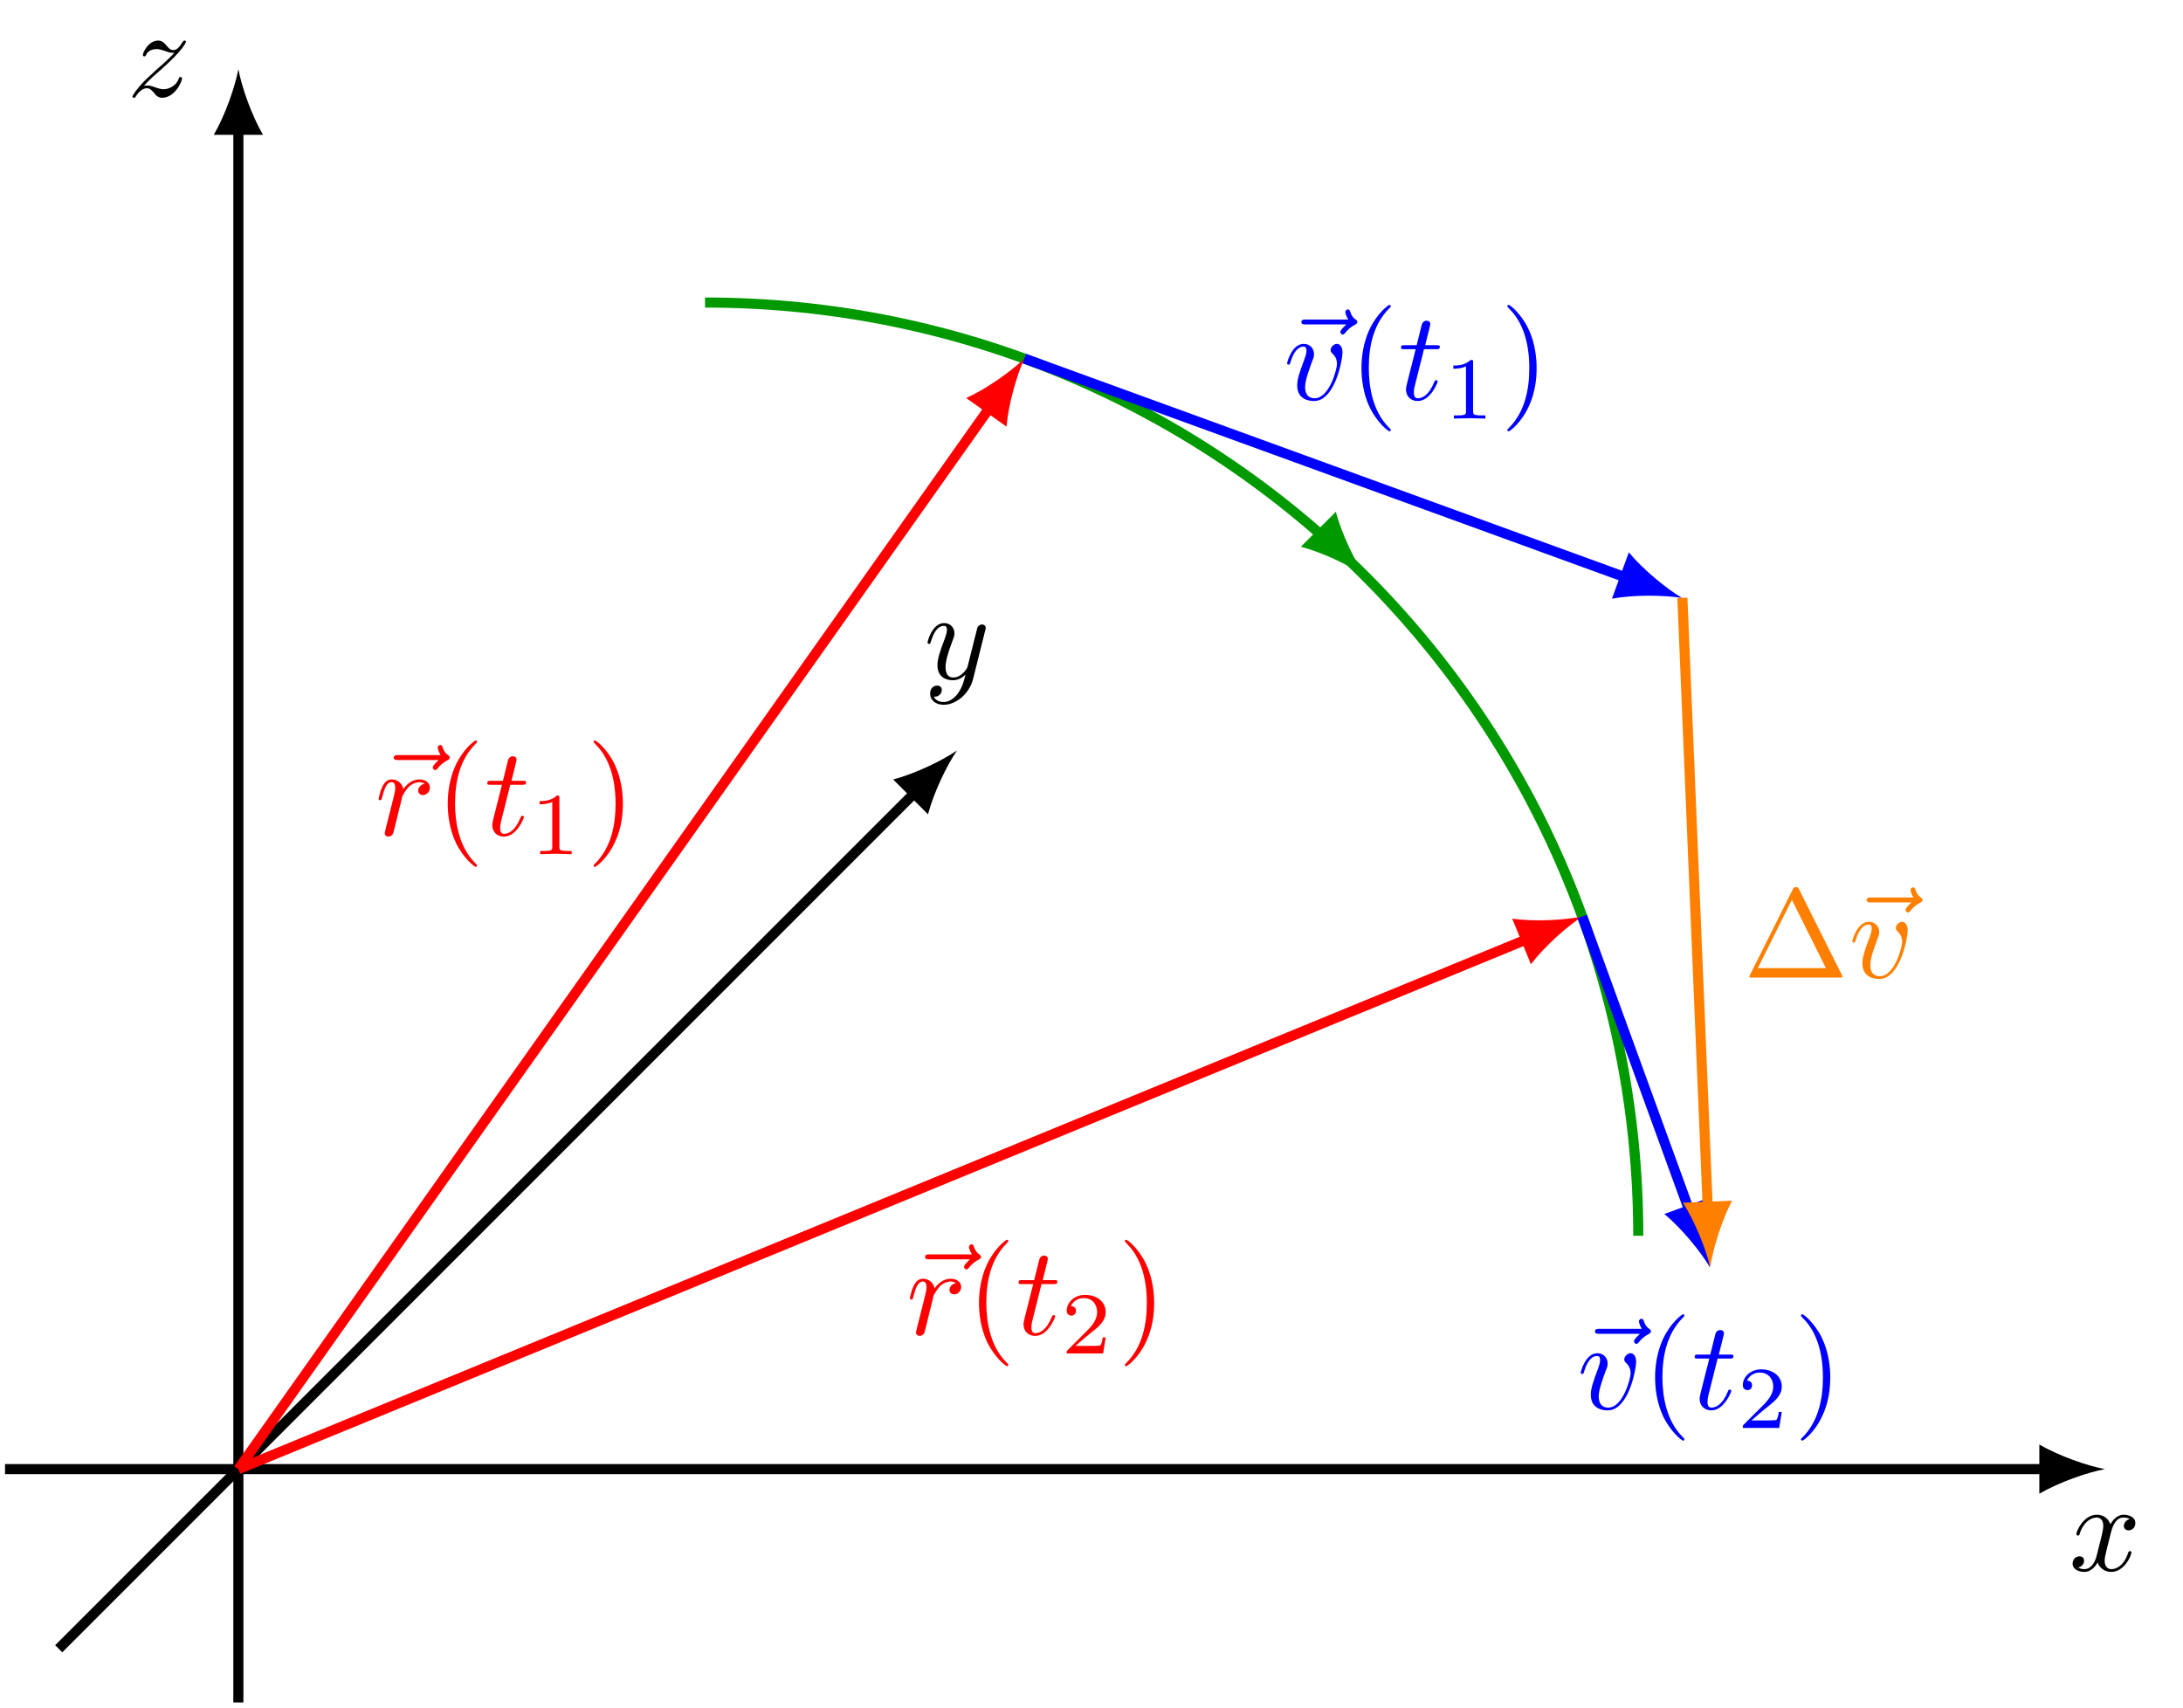
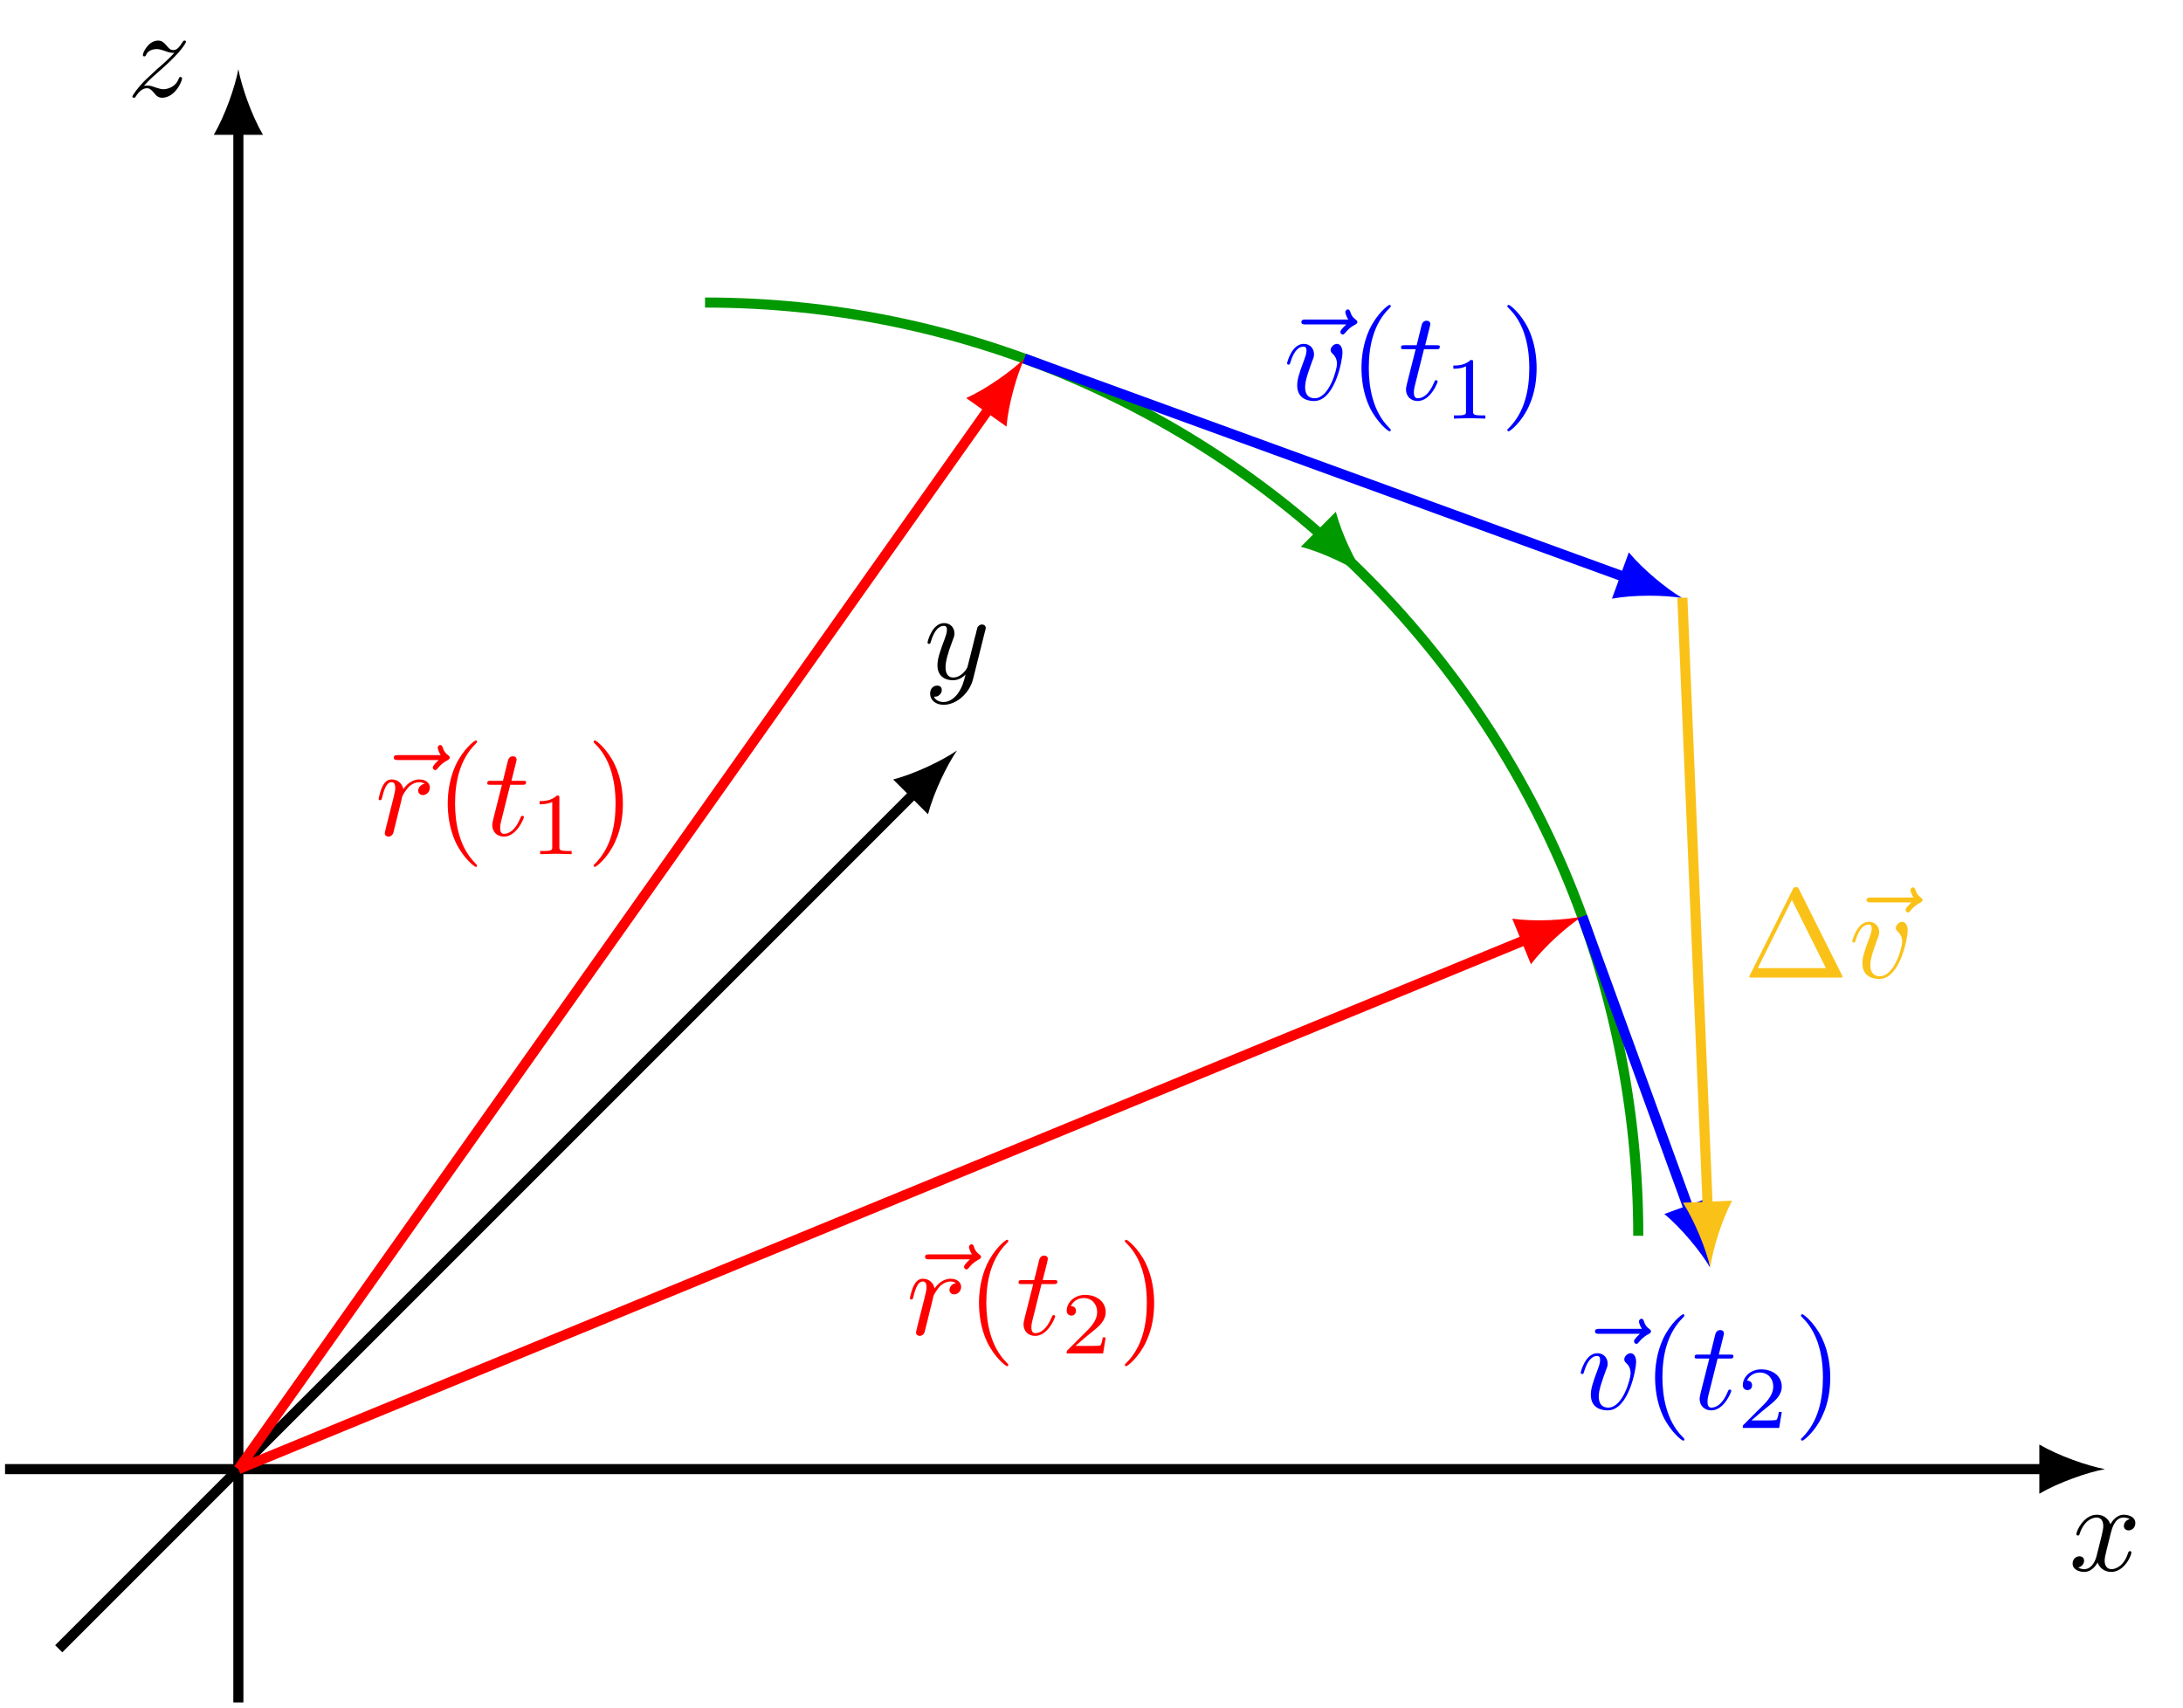
<svg xmlns="http://www.w3.org/2000/svg" xmlns:xlink="http://www.w3.org/1999/xlink" width="172.393pt" height="134.84pt" viewBox="0 0 172.393 134.84" version="1.1">
  <defs>
    <g>
      <symbol overflow="visible" id="glyph0-0">
        <path style="stroke:none;" d="" />
      </symbol>
      <symbol overflow="visible" id="glyph0-1">
        <path style="stroke:none;" d="M 3.328 -3.016 C 3.391 -3.266 3.625 -4.188 4.312 -4.188 C 4.359 -4.188 4.609 -4.188 4.812 -4.062 C 4.531 -4 4.344 -3.766 4.344 -3.516 C 4.344 -3.359 4.453 -3.172 4.719 -3.172 C 4.938 -3.172 5.25 -3.344 5.25 -3.75 C 5.25 -4.266 4.672 -4.406 4.328 -4.406 C 3.75 -4.406 3.406 -3.875 3.281 -3.656 C 3.031 -4.312 2.5 -4.406 2.203 -4.406 C 1.172 -4.406 0.594 -3.125 0.594 -2.875 C 0.594 -2.766 0.703 -2.766 0.719 -2.766 C 0.797 -2.766 0.828 -2.797 0.844 -2.875 C 1.188 -3.938 1.844 -4.188 2.188 -4.188 C 2.375 -4.188 2.719 -4.094 2.719 -3.516 C 2.719 -3.203 2.547 -2.547 2.188 -1.141 C 2.031 -0.531 1.672 -0.109 1.234 -0.109 C 1.172 -0.109 0.953 -0.109 0.734 -0.234 C 0.984 -0.297 1.203 -0.5 1.203 -0.781 C 1.203 -1.047 0.984 -1.125 0.844 -1.125 C 0.531 -1.125 0.297 -0.875 0.297 -0.547 C 0.297 -0.094 0.781 0.109 1.219 0.109 C 1.891 0.109 2.25 -0.594 2.266 -0.641 C 2.391 -0.281 2.75 0.109 3.344 0.109 C 4.375 0.109 4.938 -1.172 4.938 -1.422 C 4.938 -1.531 4.859 -1.531 4.828 -1.531 C 4.734 -1.531 4.719 -1.484 4.688 -1.422 C 4.359 -0.344 3.688 -0.109 3.375 -0.109 C 2.984 -0.109 2.828 -0.422 2.828 -0.766 C 2.828 -0.984 2.875 -1.203 2.984 -1.641 Z M 3.328 -3.016 " />
      </symbol>
      <symbol overflow="visible" id="glyph0-2">
        <path style="stroke:none;" d="M 1.328 -0.828 C 1.859 -1.406 2.156 -1.656 2.516 -1.969 C 2.516 -1.969 3.125 -2.5 3.484 -2.859 C 4.438 -3.781 4.656 -4.266 4.656 -4.312 C 4.656 -4.406 4.562 -4.406 4.547 -4.406 C 4.469 -4.406 4.453 -4.391 4.391 -4.297 C 4.094 -3.812 3.891 -3.656 3.656 -3.656 C 3.406 -3.656 3.297 -3.812 3.141 -3.984 C 2.953 -4.203 2.781 -4.406 2.453 -4.406 C 1.703 -4.406 1.25 -3.484 1.25 -3.266 C 1.25 -3.219 1.281 -3.156 1.359 -3.156 C 1.453 -3.156 1.469 -3.203 1.5 -3.266 C 1.688 -3.734 2.266 -3.734 2.344 -3.734 C 2.547 -3.734 2.734 -3.672 2.969 -3.594 C 3.375 -3.438 3.484 -3.438 3.734 -3.438 C 3.375 -3.016 2.547 -2.297 2.359 -2.141 L 1.453 -1.297 C 0.781 -0.625 0.422 -0.062 0.422 0.016 C 0.422 0.109 0.531 0.109 0.547 0.109 C 0.625 0.109 0.641 0.094 0.703 -0.016 C 0.938 -0.375 1.234 -0.641 1.562 -0.641 C 1.781 -0.641 1.891 -0.547 2.141 -0.266 C 2.297 -0.047 2.484 0.109 2.766 0.109 C 3.766 0.109 4.344 -1.156 4.344 -1.422 C 4.344 -1.469 4.297 -1.531 4.219 -1.531 C 4.125 -1.531 4.109 -1.469 4.078 -1.391 C 3.844 -0.75 3.203 -0.562 2.875 -0.562 C 2.688 -0.562 2.5 -0.625 2.297 -0.688 C 1.953 -0.812 1.797 -0.859 1.594 -0.859 C 1.578 -0.859 1.422 -0.859 1.328 -0.828 Z M 1.328 -0.828 " />
      </symbol>
      <symbol overflow="visible" id="glyph0-3">
        <path style="stroke:none;" d="M 4.844 -3.797 C 4.891 -3.938 4.891 -3.953 4.891 -4.031 C 4.891 -4.203 4.75 -4.297 4.594 -4.297 C 4.5 -4.297 4.344 -4.234 4.25 -4.094 C 4.234 -4.031 4.141 -3.734 4.109 -3.547 C 4.031 -3.297 3.969 -3.016 3.906 -2.75 L 3.453 -0.953 C 3.422 -0.812 2.984 -0.109 2.328 -0.109 C 1.828 -0.109 1.719 -0.547 1.719 -0.922 C 1.719 -1.375 1.891 -2 2.219 -2.875 C 2.375 -3.281 2.422 -3.391 2.422 -3.594 C 2.422 -4.031 2.109 -4.406 1.609 -4.406 C 0.656 -4.406 0.297 -2.953 0.297 -2.875 C 0.297 -2.766 0.391 -2.766 0.406 -2.766 C 0.516 -2.766 0.516 -2.797 0.562 -2.953 C 0.844 -3.891 1.234 -4.188 1.578 -4.188 C 1.656 -4.188 1.828 -4.188 1.828 -3.875 C 1.828 -3.625 1.719 -3.359 1.656 -3.172 C 1.25 -2.109 1.078 -1.547 1.078 -1.078 C 1.078 -0.188 1.703 0.109 2.297 0.109 C 2.688 0.109 3.016 -0.062 3.297 -0.344 C 3.172 0.172 3.047 0.672 2.656 1.203 C 2.391 1.531 2.016 1.828 1.562 1.828 C 1.422 1.828 0.969 1.797 0.797 1.406 C 0.953 1.406 1.094 1.406 1.219 1.281 C 1.328 1.203 1.422 1.062 1.422 0.875 C 1.422 0.562 1.156 0.531 1.062 0.531 C 0.828 0.531 0.5 0.688 0.5 1.172 C 0.5 1.672 0.938 2.047 1.562 2.047 C 2.578 2.047 3.609 1.141 3.891 0.016 Z M 4.844 -3.797 " />
      </symbol>
      <symbol overflow="visible" id="glyph0-4">
        <path style="stroke:none;" d="M 5.359 -5.938 C 5.219 -5.797 4.891 -5.516 4.891 -5.344 C 4.891 -5.25 4.984 -5.141 5.078 -5.141 C 5.172 -5.141 5.219 -5.219 5.281 -5.281 C 5.391 -5.422 5.625 -5.703 6.062 -5.922 C 6.125 -5.969 6.234 -6.016 6.234 -6.125 C 6.234 -6.234 6.156 -6.281 6.094 -6.328 C 5.875 -6.484 5.766 -6.656 5.688 -6.891 C 5.656 -6.984 5.625 -7.125 5.484 -7.125 C 5.344 -7.125 5.281 -6.984 5.281 -6.906 C 5.281 -6.859 5.359 -6.547 5.516 -6.328 L 2.156 -6.328 C 2 -6.328 1.812 -6.328 1.812 -6.125 C 1.812 -5.938 2 -5.938 2.156 -5.938 Z M 5.359 -5.938 " />
      </symbol>
      <symbol overflow="visible" id="glyph0-5">
        <path style="stroke:none;" d="M 0.875 -0.594 C 0.844 -0.438 0.781 -0.203 0.781 -0.156 C 0.781 0.016 0.922 0.109 1.078 0.109 C 1.203 0.109 1.375 0.031 1.453 -0.172 C 1.469 -0.203 1.797 -1.562 1.844 -1.75 C 1.922 -2.078 2.109 -2.766 2.156 -3.047 C 2.203 -3.172 2.484 -3.641 2.719 -3.859 C 2.797 -3.922 3.094 -4.188 3.516 -4.188 C 3.781 -4.188 3.922 -4.062 3.938 -4.062 C 3.641 -4.016 3.422 -3.781 3.422 -3.516 C 3.422 -3.359 3.531 -3.172 3.797 -3.172 C 4.062 -3.172 4.344 -3.406 4.344 -3.766 C 4.344 -4.109 4.031 -4.406 3.516 -4.406 C 2.875 -4.406 2.438 -3.922 2.25 -3.641 C 2.156 -4.094 1.797 -4.406 1.328 -4.406 C 0.875 -4.406 0.688 -4.016 0.594 -3.844 C 0.422 -3.5 0.297 -2.906 0.297 -2.875 C 0.297 -2.766 0.391 -2.766 0.406 -2.766 C 0.516 -2.766 0.516 -2.781 0.578 -3 C 0.75 -3.703 0.953 -4.188 1.312 -4.188 C 1.469 -4.188 1.609 -4.109 1.609 -3.734 C 1.609 -3.516 1.578 -3.406 1.453 -2.891 Z M 0.875 -0.594 " />
      </symbol>
      <symbol overflow="visible" id="glyph0-6">
        <path style="stroke:none;" d="M 2.047 -3.984 L 2.984 -3.984 C 3.188 -3.984 3.297 -3.984 3.297 -4.188 C 3.297 -4.297 3.188 -4.297 3.016 -4.297 L 2.141 -4.297 C 2.5 -5.719 2.547 -5.906 2.547 -5.969 C 2.547 -6.141 2.422 -6.234 2.25 -6.234 C 2.219 -6.234 1.938 -6.234 1.859 -5.875 L 1.469 -4.297 L 0.531 -4.297 C 0.328 -4.297 0.234 -4.297 0.234 -4.109 C 0.234 -3.984 0.312 -3.984 0.516 -3.984 L 1.391 -3.984 C 0.672 -1.156 0.625 -0.984 0.625 -0.812 C 0.625 -0.266 1 0.109 1.547 0.109 C 2.562 0.109 3.125 -1.344 3.125 -1.422 C 3.125 -1.531 3.047 -1.531 3.016 -1.531 C 2.922 -1.531 2.906 -1.5 2.859 -1.391 C 2.438 -0.344 1.906 -0.109 1.562 -0.109 C 1.359 -0.109 1.25 -0.234 1.25 -0.562 C 1.25 -0.812 1.281 -0.875 1.312 -1.047 Z M 2.047 -3.984 " />
      </symbol>
      <symbol overflow="visible" id="glyph0-7">
        <path style="stroke:none;" d="M 4.672 -3.703 C 4.672 -4.25 4.406 -4.406 4.234 -4.406 C 3.984 -4.406 3.734 -4.141 3.734 -3.922 C 3.734 -3.797 3.781 -3.734 3.891 -3.625 C 4.109 -3.422 4.234 -3.172 4.234 -2.812 C 4.234 -2.391 3.625 -0.109 2.469 -0.109 C 1.953 -0.109 1.719 -0.453 1.719 -0.984 C 1.719 -1.531 2 -2.266 2.297 -3.094 C 2.375 -3.266 2.422 -3.406 2.422 -3.594 C 2.422 -4.031 2.109 -4.406 1.609 -4.406 C 0.672 -4.406 0.297 -2.953 0.297 -2.875 C 0.297 -2.766 0.391 -2.766 0.406 -2.766 C 0.516 -2.766 0.516 -2.797 0.562 -2.953 C 0.859 -3.953 1.281 -4.188 1.578 -4.188 C 1.656 -4.188 1.828 -4.188 1.828 -3.875 C 1.828 -3.625 1.719 -3.344 1.656 -3.172 C 1.219 -2.016 1.094 -1.562 1.094 -1.125 C 1.094 -0.047 1.969 0.109 2.422 0.109 C 4.094 0.109 4.672 -3.188 4.672 -3.703 Z M 4.672 -3.703 " />
      </symbol>
      <symbol overflow="visible" id="glyph1-0">
        <path style="stroke:none;" d="" />
      </symbol>
      <symbol overflow="visible" id="glyph1-1">
        <path style="stroke:none;" d="M 3.297 2.391 C 3.297 2.359 3.297 2.344 3.125 2.172 C 1.891 0.922 1.562 -0.969 1.562 -2.5 C 1.562 -4.234 1.938 -5.969 3.172 -7.203 C 3.297 -7.328 3.297 -7.344 3.297 -7.375 C 3.297 -7.453 3.266 -7.484 3.203 -7.484 C 3.094 -7.484 2.203 -6.797 1.609 -5.531 C 1.109 -4.438 0.984 -3.328 0.984 -2.5 C 0.984 -1.719 1.094 -0.516 1.641 0.625 C 2.25 1.844 3.094 2.5 3.203 2.5 C 3.266 2.5 3.297 2.469 3.297 2.391 Z M 3.297 2.391 " />
      </symbol>
      <symbol overflow="visible" id="glyph1-2">
        <path style="stroke:none;" d="M 2.875 -2.5 C 2.875 -3.266 2.766 -4.469 2.219 -5.609 C 1.625 -6.828 0.766 -7.484 0.672 -7.484 C 0.609 -7.484 0.562 -7.438 0.562 -7.375 C 0.562 -7.344 0.562 -7.328 0.75 -7.141 C 1.734 -6.156 2.297 -4.578 2.297 -2.5 C 2.297 -0.781 1.938 0.969 0.703 2.219 C 0.562 2.344 0.562 2.359 0.562 2.391 C 0.562 2.453 0.609 2.5 0.672 2.5 C 0.766 2.5 1.672 1.812 2.25 0.547 C 2.766 -0.547 2.875 -1.656 2.875 -2.5 Z M 2.875 -2.5 " />
      </symbol>
      <symbol overflow="visible" id="glyph1-3">
        <path style="stroke:none;" d="M 4.406 -6.953 C 4.344 -7.094 4.312 -7.141 4.141 -7.141 C 3.984 -7.141 3.953 -7.094 3.891 -6.953 L 0.516 -0.203 C 0.469 -0.109 0.469 -0.094 0.469 -0.078 C 0.469 0 0.531 0 0.688 0 L 7.609 0 C 7.766 0 7.828 0 7.828 -0.078 C 7.828 -0.094 7.828 -0.109 7.781 -0.203 Z M 3.828 -6.141 L 6.516 -0.75 L 1.141 -0.75 Z M 3.828 -6.141 " />
      </symbol>
      <symbol overflow="visible" id="glyph2-0">
        <path style="stroke:none;" d="" />
      </symbol>
      <symbol overflow="visible" id="glyph2-1">
        <path style="stroke:none;" d="M 2.328 -4.438 C 2.328 -4.625 2.328 -4.625 2.125 -4.625 C 1.672 -4.188 1.047 -4.188 0.766 -4.188 L 0.766 -3.938 C 0.922 -3.938 1.391 -3.938 1.766 -4.125 L 1.766 -0.578 C 1.766 -0.344 1.766 -0.25 1.078 -0.25 L 0.812 -0.25 L 0.812 0 C 0.938 0 1.797 -0.031 2.047 -0.031 C 2.266 -0.031 3.141 0 3.297 0 L 3.297 -0.25 L 3.031 -0.25 C 2.328 -0.25 2.328 -0.344 2.328 -0.578 Z M 2.328 -4.438 " />
      </symbol>
      <symbol overflow="visible" id="glyph2-2">
        <path style="stroke:none;" d="M 3.516 -1.266 L 3.281 -1.266 C 3.266 -1.109 3.188 -0.703 3.094 -0.641 C 3.047 -0.594 2.516 -0.594 2.406 -0.594 L 1.125 -0.594 C 1.859 -1.234 2.109 -1.438 2.516 -1.766 C 3.031 -2.172 3.516 -2.609 3.516 -3.266 C 3.516 -4.109 2.781 -4.625 1.891 -4.625 C 1.031 -4.625 0.438 -4.016 0.438 -3.375 C 0.438 -3.031 0.734 -2.984 0.812 -2.984 C 0.969 -2.984 1.172 -3.109 1.172 -3.359 C 1.172 -3.484 1.125 -3.734 0.766 -3.734 C 0.984 -4.219 1.453 -4.375 1.781 -4.375 C 2.484 -4.375 2.844 -3.828 2.844 -3.266 C 2.844 -2.656 2.406 -2.188 2.188 -1.938 L 0.516 -0.266 C 0.438 -0.203 0.438 -0.188 0.438 0 L 3.312 0 Z M 3.516 -1.266 " />
      </symbol>
    </g>
    <clipPath id="clip1">
      <path d="M 18 9 L 20 9 L 20 134.84 L 18 134.84 Z M 18 9 " />
    </clipPath>
    <clipPath id="clip2">
      <path d="M 0 51 L 84 51 L 84 134.84 L 0 134.84 Z M 0 51 " />
    </clipPath>
  </defs>
  <g id="surface1">
    <path style="fill:none;stroke-width:0.797;stroke-linecap:butt;stroke-linejoin:miter;stroke:rgb(0%,0%,0%);stroke-opacity:1;stroke-miterlimit:10;" d="M -18.426 0 L 142.742 0 " transform="matrix(1,0,0,-1,18.824,116.016)" />
    <path style=" stroke:none;fill-rule:nonzero;fill:rgb(0%,0%,0%);fill-opacity:1;" d="M 166.227 116.016 C 164.848 115.758 162.602 114.98 161.047 114.074 L 161.047 117.957 C 162.602 117.051 164.848 116.273 166.227 116.016 " />
    <g style="fill:rgb(0%,0%,0%);fill-opacity:1;">
      <use xlink:href="#glyph0-1" x="163.379" y="124.025" />
    </g>
    <g clip-path="url(#clip1)" clip-rule="nonzero">
      <path style="fill:none;stroke-width:0.797;stroke-linecap:butt;stroke-linejoin:miter;stroke:rgb(0%,0%,0%);stroke-opacity:1;stroke-miterlimit:10;" d="M 0 -18.425 L 0 105.891 " transform="matrix(1,0,0,-1,18.824,116.016)" />
    </g>
    <path style=" stroke:none;fill-rule:nonzero;fill:rgb(0%,0%,0%);fill-opacity:1;" d="M 18.824 5.465 C 18.566 6.844 17.789 9.09 16.883 10.645 L 20.766 10.645 C 19.859 9.09 19.082 6.844 18.824 5.465 " />
    <g style="fill:rgb(0%,0%,0%);fill-opacity:1;">
      <use xlink:href="#glyph0-2" x="10.033" y="7.61" />
    </g>
    <g clip-path="url(#clip2)" clip-rule="nonzero">
      <path style="fill:none;stroke-width:0.797;stroke-linecap:butt;stroke-linejoin:miter;stroke:rgb(0%,0%,0%);stroke-opacity:1;stroke-miterlimit:10;" d="M -14.187 -14.187 L 53.453 53.453 " transform="matrix(1,0,0,-1,18.824,116.016)" />
    </g>
    <path style=" stroke:none;fill-rule:nonzero;fill:rgb(0%,0%,0%);fill-opacity:1;" d="M 75.574 59.266 C 74.414 60.059 72.277 61.098 70.535 61.555 L 73.285 64.305 C 73.742 62.562 74.781 60.426 75.574 59.266 " />
    <g style="fill:rgb(0%,0%,0%);fill-opacity:1;">
      <use xlink:href="#glyph0-3" x="72.952" y="53.611" />
    </g>
    <path style="fill:none;stroke-width:0.797;stroke-linecap:butt;stroke-linejoin:miter;stroke:rgb(0%,59.999%,0%);stroke-opacity:1;stroke-miterlimit:10;" d="M 36.852 92.125 C 77.555 92.125 110.551 59.129 110.551 18.426 " transform="matrix(1,0,0,-1,18.824,116.016)" />
    <path style=" stroke:none;fill-rule:nonzero;fill:rgb(0%,59.999%,0%);fill-opacity:1;" d="M 107.793 45.477 C 106.996 44.312 105.953 42.164 105.492 40.414 L 102.73 43.176 C 104.48 43.637 106.625 44.68 107.793 45.477 " />
    <path style="fill:none;stroke-width:0.797;stroke-linecap:butt;stroke-linejoin:miter;stroke:rgb(100%,0%,0%);stroke-opacity:1;stroke-miterlimit:10;" d="M 0 0 L 59.367 83.879 " transform="matrix(1,0,0,-1,18.824,116.016)" />
    <path style=" stroke:none;fill-rule:nonzero;fill:rgb(100%,0%,0%);fill-opacity:1;" d="M 80.895 28.316 C 79.883 29.297 77.945 30.688 76.301 31.434 L 79.484 33.688 C 79.641 31.887 80.305 29.598 80.895 28.316 " />
    <g style="fill:rgb(100%,0%,0%);fill-opacity:1;">
      <use xlink:href="#glyph0-4" x="29.285" y="65.957" />
    </g>
    <g style="fill:rgb(100%,0%,0%);fill-opacity:1;">
      <use xlink:href="#glyph0-5" x="29.604" y="65.957" />
    </g>
    <g style="fill:rgb(100%,0%,0%);fill-opacity:1;">
      <use xlink:href="#glyph1-1" x="34.374" y="65.957" />
    </g>
    <g style="fill:rgb(100%,0%,0%);fill-opacity:1;">
      <use xlink:href="#glyph0-6" x="38.248" y="65.957" />
    </g>
    <g style="fill:rgb(100%,0%,0%);fill-opacity:1;">
      <use xlink:href="#glyph2-1" x="41.846" y="67.452" />
    </g>
    <g style="fill:rgb(100%,0%,0%);fill-opacity:1;">
      <use xlink:href="#glyph1-2" x="46.315" y="65.957" />
    </g>
    <path style="fill:none;stroke-width:0.797;stroke-linecap:butt;stroke-linejoin:miter;stroke:rgb(100%,0%,0%);stroke-opacity:1;stroke-miterlimit:10;" d="M 0 0 L 101.817 41.868 " transform="matrix(1,0,0,-1,18.824,116.016)" />
    <path style=" stroke:none;fill-rule:nonzero;fill:rgb(100%,0%,0%);fill-opacity:1;" d="M 124.953 72.375 C 123.578 72.66 121.203 72.797 119.422 72.547 L 120.898 76.145 C 121.992 74.711 123.773 73.141 124.953 72.375 " />
    <g style="fill:rgb(100%,0%,0%);fill-opacity:1;">
      <use xlink:href="#glyph0-4" x="71.239" y="105.387" />
    </g>
    <g style="fill:rgb(100%,0%,0%);fill-opacity:1;">
      <use xlink:href="#glyph0-5" x="71.558" y="105.387" />
    </g>
    <g style="fill:rgb(100%,0%,0%);fill-opacity:1;">
      <use xlink:href="#glyph1-1" x="76.328" y="105.387" />
    </g>
    <g style="fill:rgb(100%,0%,0%);fill-opacity:1;">
      <use xlink:href="#glyph0-6" x="80.202" y="105.387" />
    </g>
    <g style="fill:rgb(100%,0%,0%);fill-opacity:1;">
      <use xlink:href="#glyph2-2" x="83.8" y="106.881" />
    </g>
    <g style="fill:rgb(100%,0%,0%);fill-opacity:1;">
      <use xlink:href="#glyph1-2" x="88.269" y="105.387" />
    </g>
    <path style="fill:none;stroke-width:0.797;stroke-linecap:butt;stroke-linejoin:miter;stroke:rgb(0%,0%,100%);stroke-opacity:1;stroke-miterlimit:10;" d="M 62.071 87.7 L 109.625 70.391 " transform="matrix(1,0,0,-1,18.824,116.016)" />
    <path style=" stroke:none;fill-rule:nonzero;fill:rgb(0%,0%,100%);fill-opacity:1;" d="M 132.84 47.223 C 131.625 46.504 129.781 45.004 128.629 43.621 L 127.297 47.277 C 129.07 46.953 131.449 46.992 132.84 47.223 " />
    <g style="fill:rgb(0%,0%,100%);fill-opacity:1;">
      <use xlink:href="#glyph0-4" x="100.958" y="31.56" />
    </g>
    <g style="fill:rgb(0%,0%,100%);fill-opacity:1;">
      <use xlink:href="#glyph0-7" x="101.347" y="31.56" />
    </g>
    <g style="fill:rgb(0%,0%,100%);fill-opacity:1;">
      <use xlink:href="#glyph1-1" x="106.532" y="31.56" />
    </g>
    <g style="fill:rgb(0%,0%,100%);fill-opacity:1;">
      <use xlink:href="#glyph0-6" x="110.406" y="31.56" />
    </g>
    <g style="fill:rgb(0%,0%,100%);fill-opacity:1;">
      <use xlink:href="#glyph2-1" x="114.004" y="33.055" />
    </g>
    <g style="fill:rgb(0%,0%,100%);fill-opacity:1;">
      <use xlink:href="#glyph1-2" x="118.473" y="31.56" />
    </g>
    <path style="fill:none;stroke-width:0.797;stroke-linecap:butt;stroke-linejoin:miter;stroke:rgb(0%,0%,100%);stroke-opacity:1;stroke-miterlimit:10;" d="M 106.129 43.641 L 114.617 20.325 " transform="matrix(1,0,0,-1,18.824,116.016)" />
    <path style=" stroke:none;fill-rule:nonzero;fill:rgb(0%,0%,100%);fill-opacity:1;" d="M 135.035 100.078 C 134.809 98.688 134.77 96.309 135.09 94.539 L 131.434 95.867 C 132.82 97.02 134.32 98.867 135.035 100.078 " />
    <g style="fill:rgb(0%,0%,100%);fill-opacity:1;">
      <use xlink:href="#glyph0-4" x="124.146" y="111.268" />
    </g>
    <g style="fill:rgb(0%,0%,100%);fill-opacity:1;">
      <use xlink:href="#glyph0-7" x="124.535" y="111.268" />
    </g>
    <g style="fill:rgb(0%,0%,100%);fill-opacity:1;">
      <use xlink:href="#glyph1-1" x="129.72" y="111.268" />
    </g>
    <g style="fill:rgb(0%,0%,100%);fill-opacity:1;">
      <use xlink:href="#glyph0-6" x="133.594" y="111.268" />
    </g>
    <g style="fill:rgb(0%,0%,100%);fill-opacity:1;">
      <use xlink:href="#glyph2-2" x="137.192" y="112.763" />
    </g>
    <g style="fill:rgb(0%,0%,100%);fill-opacity:1;">
      <use xlink:href="#glyph1-2" x="141.661" y="111.268" />
    </g>
-     <path style="fill:none;stroke-width:0.797;stroke-linecap:butt;stroke-linejoin:miter;stroke:rgb(100%,50%,0%);stroke-opacity:1;stroke-miterlimit:10;" d="M 114.035 68.809 L 116.039 20.602 " transform="matrix(1,0,0,-1,18.824,116.016)" />
-     <path style=" stroke:none;fill-rule:nonzero;fill:rgb(100%,50%,0%);fill-opacity:1;" d="M 135.059 100.074 C 135.262 98.684 135.945 96.406 136.785 94.816 L 132.902 94.977 C 133.871 96.492 134.742 98.703 135.059 100.074 " />
-     <g style="fill:rgb(100%,50%,0%);fill-opacity:1;">
+     <path style="fill:none;stroke-width:0.797;stroke-linecap:butt;stroke-linejoin:miter;stroke:rgb(98.039%,76.076%,9.804%);stroke-opacity:1;stroke-miterlimit:10;" d="M 114.035 68.809 L 116.039 20.602 " transform="matrix(1,0,0,-1,18.824,116.016)" />
+     <path style=" stroke:none;fill-rule:nonzero;fill:rgb(98.039%,76.076%,9.804%);fill-opacity:1;" d="M 135.059 100.074 C 135.262 98.684 135.945 96.406 136.785 94.816 L 132.902 94.977 C 133.871 96.492 134.742 98.703 135.059 100.074 " />
+     <g style="fill:rgb(98.039%,76.076%,9.804%);fill-opacity:1;">
      <use xlink:href="#glyph1-3" x="137.677" y="77.201" />
    </g>
-     <g style="fill:rgb(100%,50%,0%);fill-opacity:1;">
+     <g style="fill:rgb(98.039%,76.076%,9.804%);fill-opacity:1;">
      <use xlink:href="#glyph0-4" x="145.592" y="77.201" />
    </g>
-     <g style="fill:rgb(100%,50%,0%);fill-opacity:1;">
+     <g style="fill:rgb(98.039%,76.076%,9.804%);fill-opacity:1;">
      <use xlink:href="#glyph0-7" x="145.981" y="77.201" />
    </g>
  </g>
</svg>
